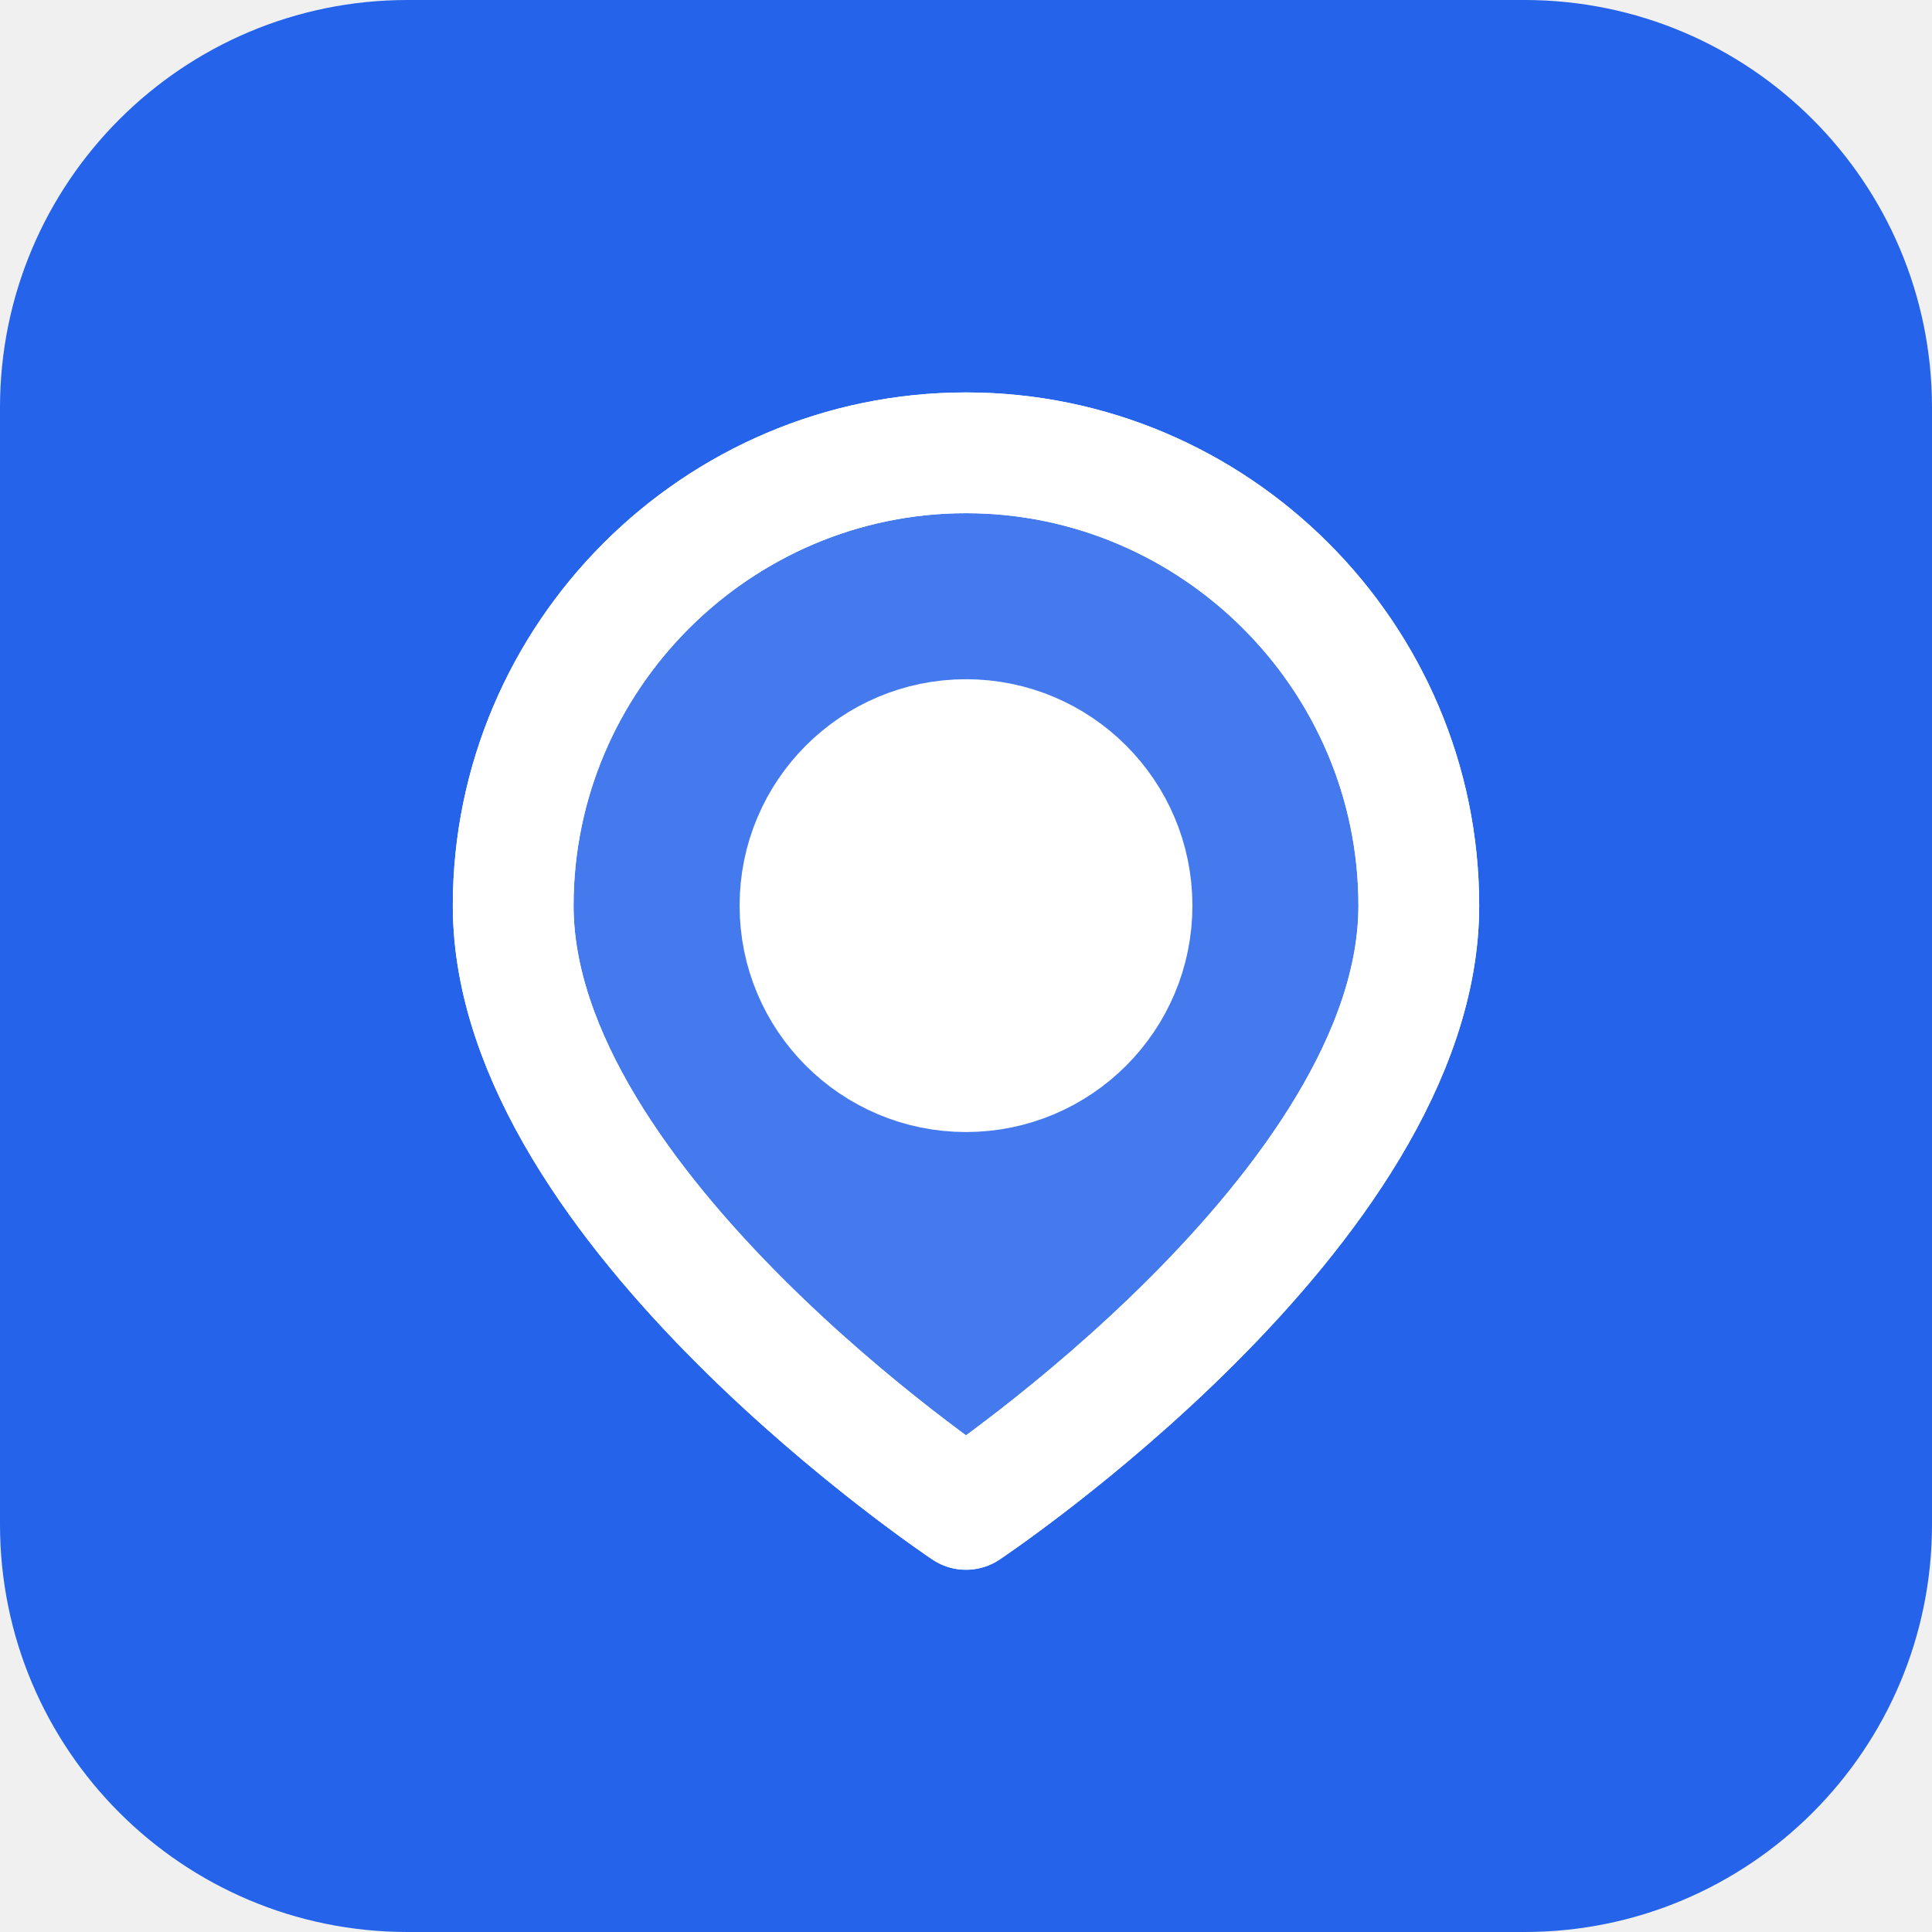
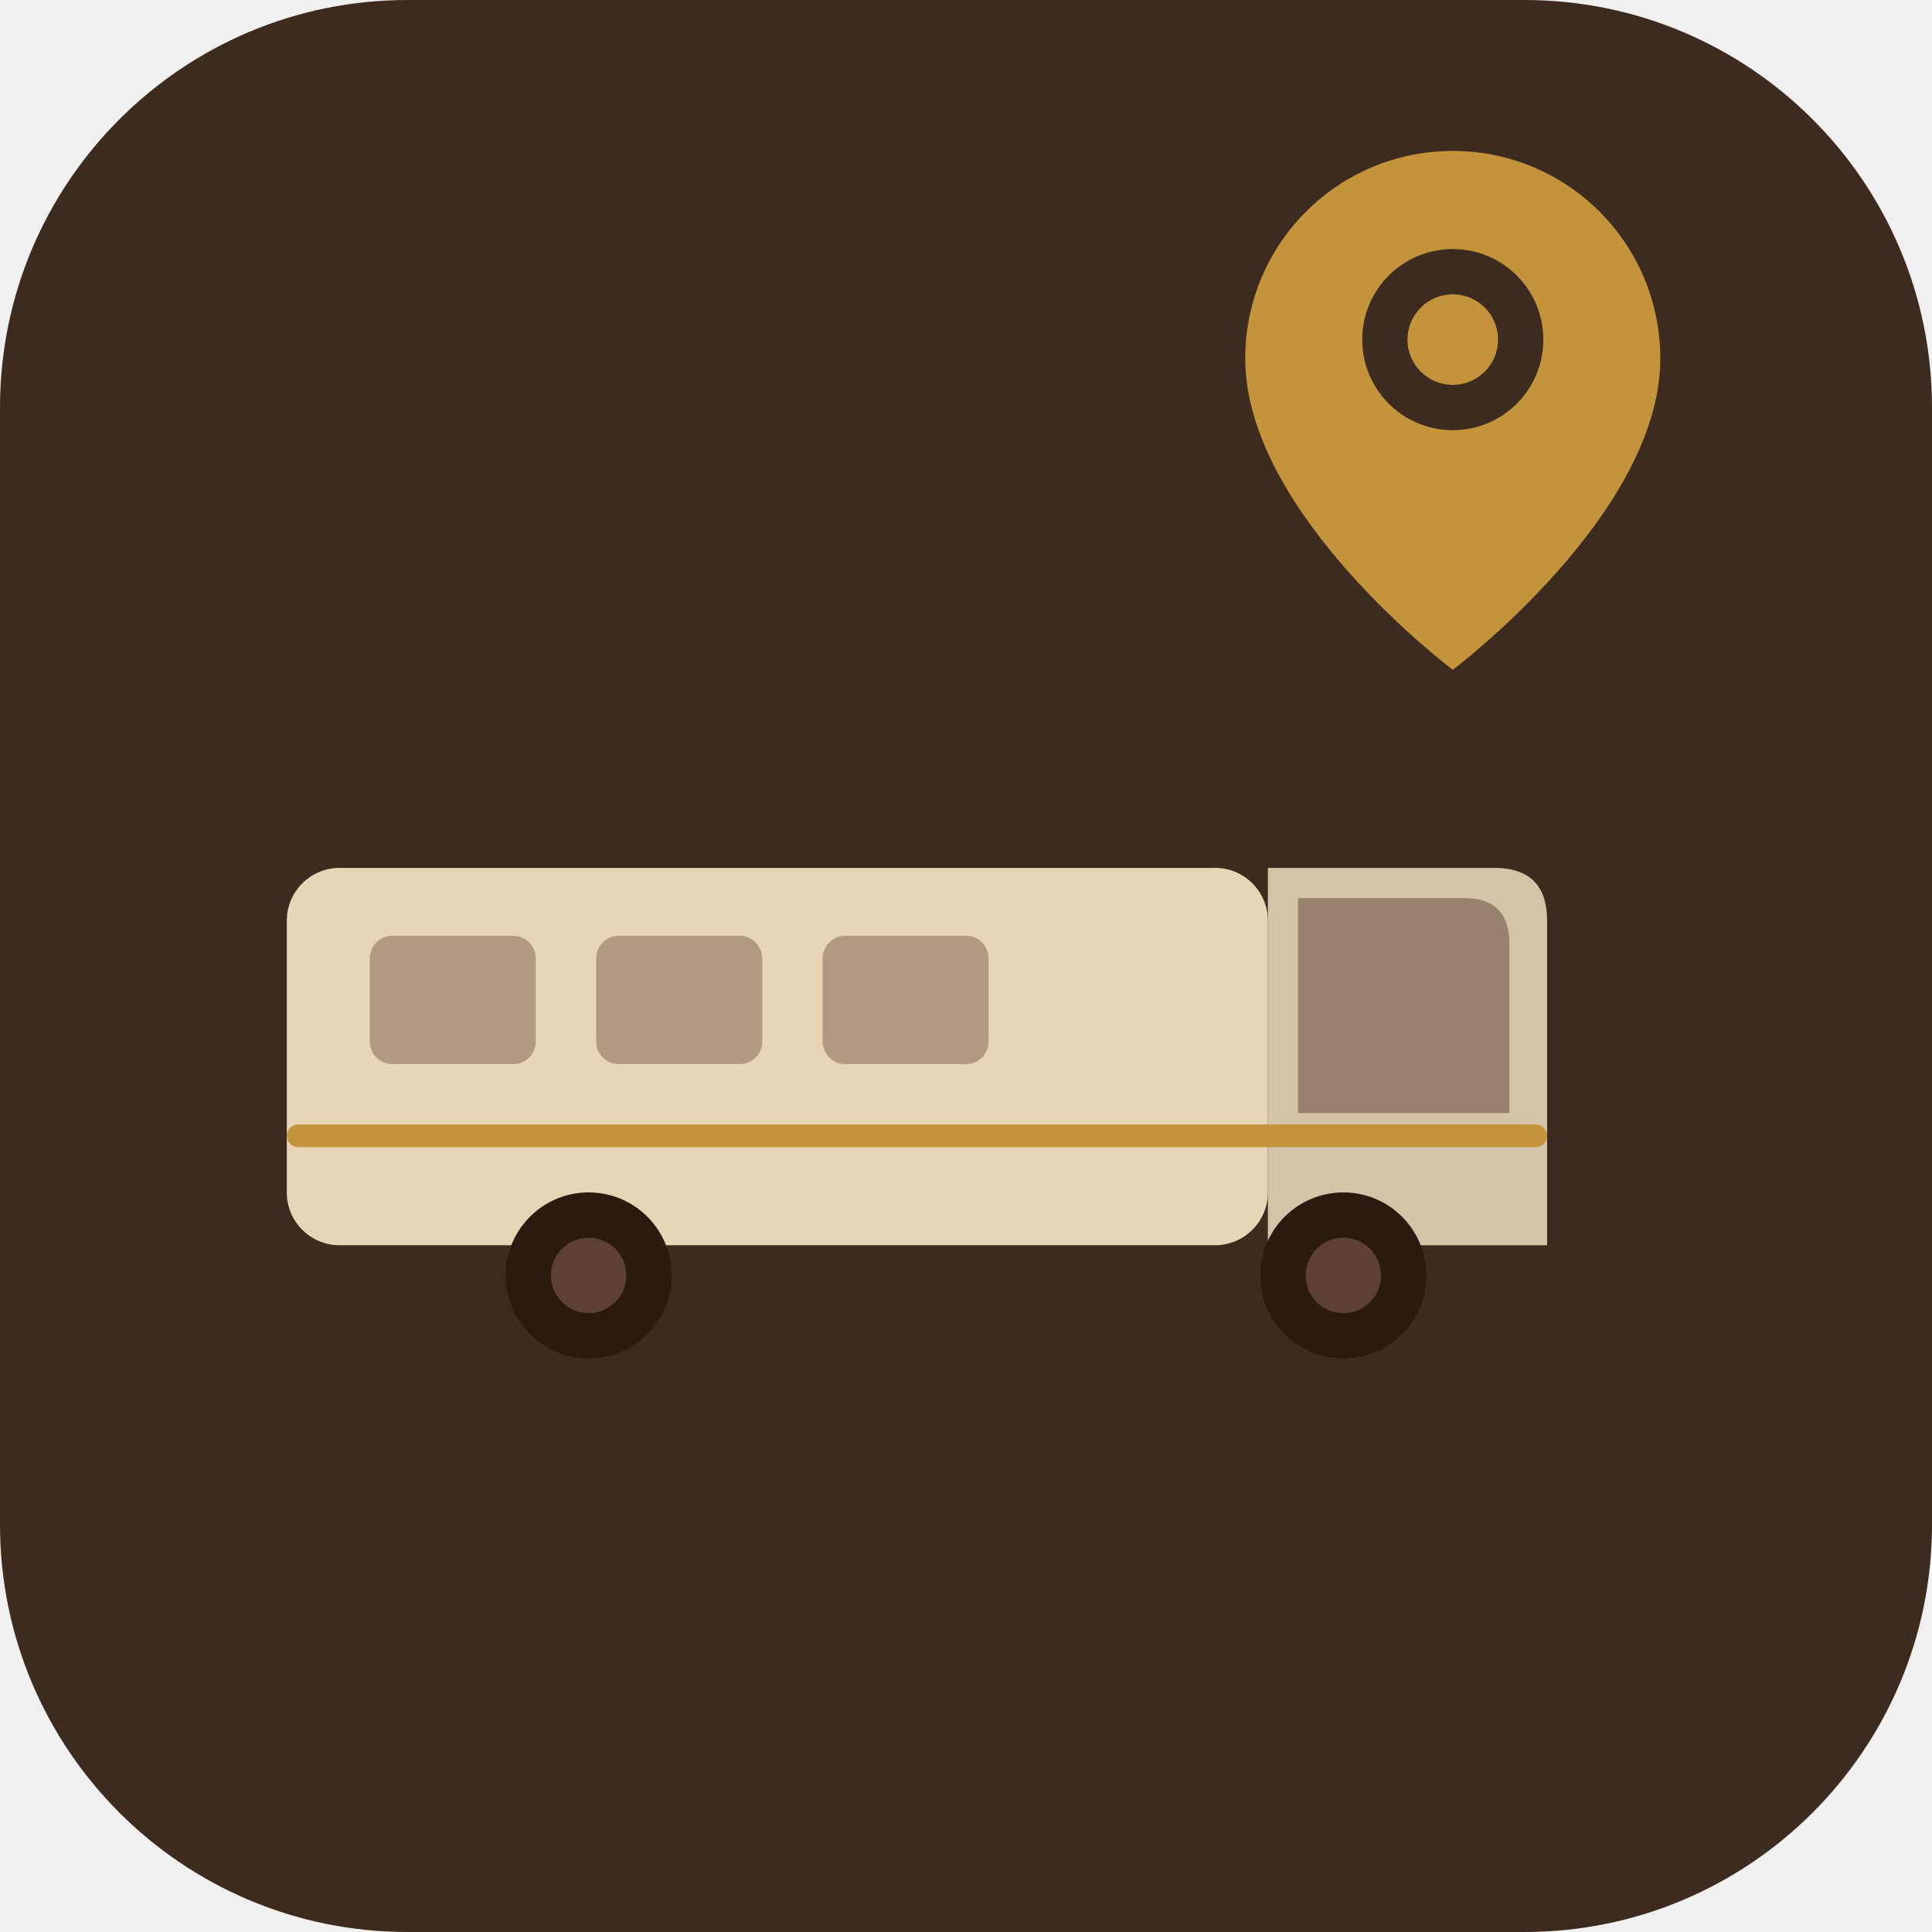
- <svg xmlns="http://www.w3.org/2000/svg" viewBox="0 0 512 512">
-   <rect width="512" height="512" rx="108" fill="#2563eb" />
-   <g transform="translate(256,240)" fill="none" stroke="white" stroke-width="32" stroke-linecap="round" stroke-linejoin="round">
-     <path d="M0-120 C66-120 120-66 120 0 C120 80-0 160-0 160 C0 160-120 80-120 0 C-120-66-66-120 0-120Z" fill="white" fill-opacity="0.15" />
-     <circle cx="0" cy="0" r="44" fill="white" />
-     <path d="M0-120 C66-120 120-66 120 0 C120 80 0 160 0 160 C0 160-120 80-120 0 C-120-66-66-120 0-120Z" />
+ <svg xmlns="http://www.w3.org/2000/svg" viewBox="0 0 512 512" fill="none">
+   <rect width="512" height="512" rx="108" fill="#3D2B1F" />
+   <g transform="translate(56, 180)">
+     <rect x="20" y="50" width="260" height="100" rx="14" fill="#E8D5B5" />
+     <path d="M280 50 L340 50 Q354 50 354 64 L354 150 L280 150 Z" fill="#D4C4A8" />
+     <path d="M288 58 L332 58 Q344 58 344 70 L344 115 L288 115 Z" fill="#5C4033" opacity="0.5" />
+     <rect x="42" y="68" width="44" height="34" rx="6" fill="#5C4033" opacity="0.4" />
+     <rect x="102" y="68" width="44" height="34" rx="6" fill="#5C4033" opacity="0.4" />
+     <rect x="162" y="68" width="44" height="34" rx="6" fill="#5C4033" opacity="0.4" />
+     <rect x="20" y="118" width="334" height="6" rx="3" fill="#C4943D" />
+     <circle cx="100" cy="158" r="22" fill="#2A1A0F" />
+     <circle cx="100" cy="158" r="10" fill="#5C4033" />
+     <circle cx="300" cy="158" r="22" fill="#2A1A0F" />
+     <circle cx="300" cy="158" r="10" fill="#5C4033" />
+   </g>
+   <g transform="translate(330, 40)">
+     <path d="M55 0 C85.4 0 110 24.6 110 55 C110 96.25 55 137.5 55 137.5 C55 137.5 0 96.25 0 55 C0 24.6 24.6 0 55 0Z" fill="#C4943D" />
+     <circle cx="55" cy="50" r="24" fill="#3D2B1F" />
+     <circle cx="55" cy="50" r="12" fill="#C4943D" />
  </g>
</svg>
